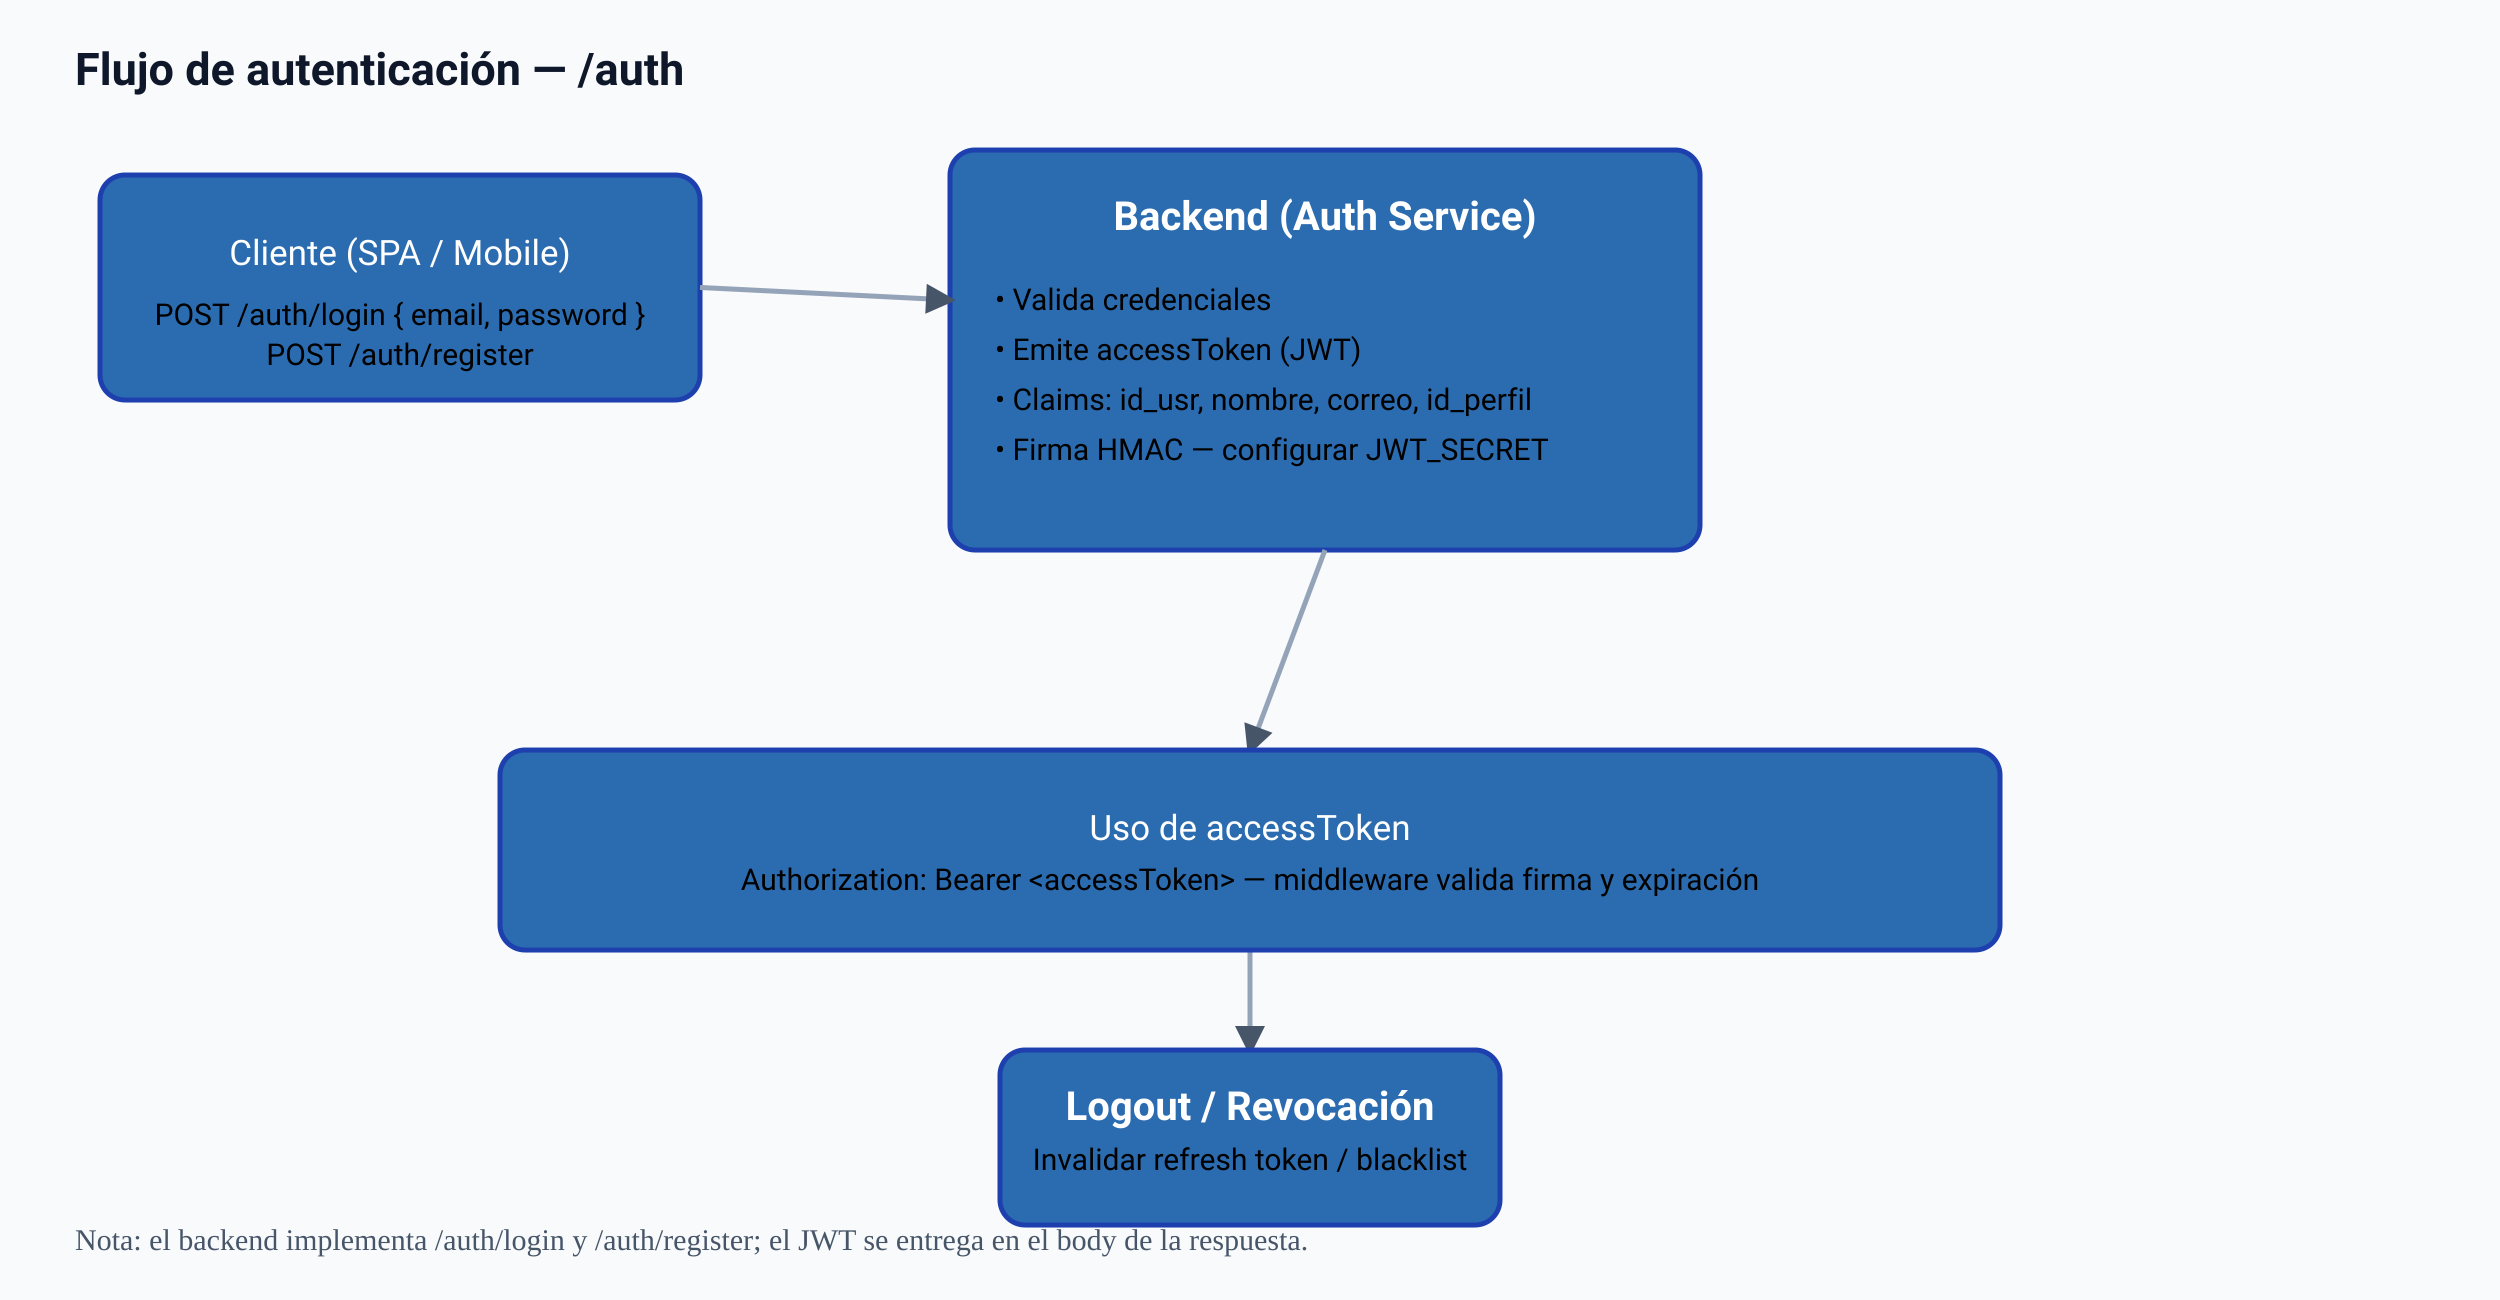
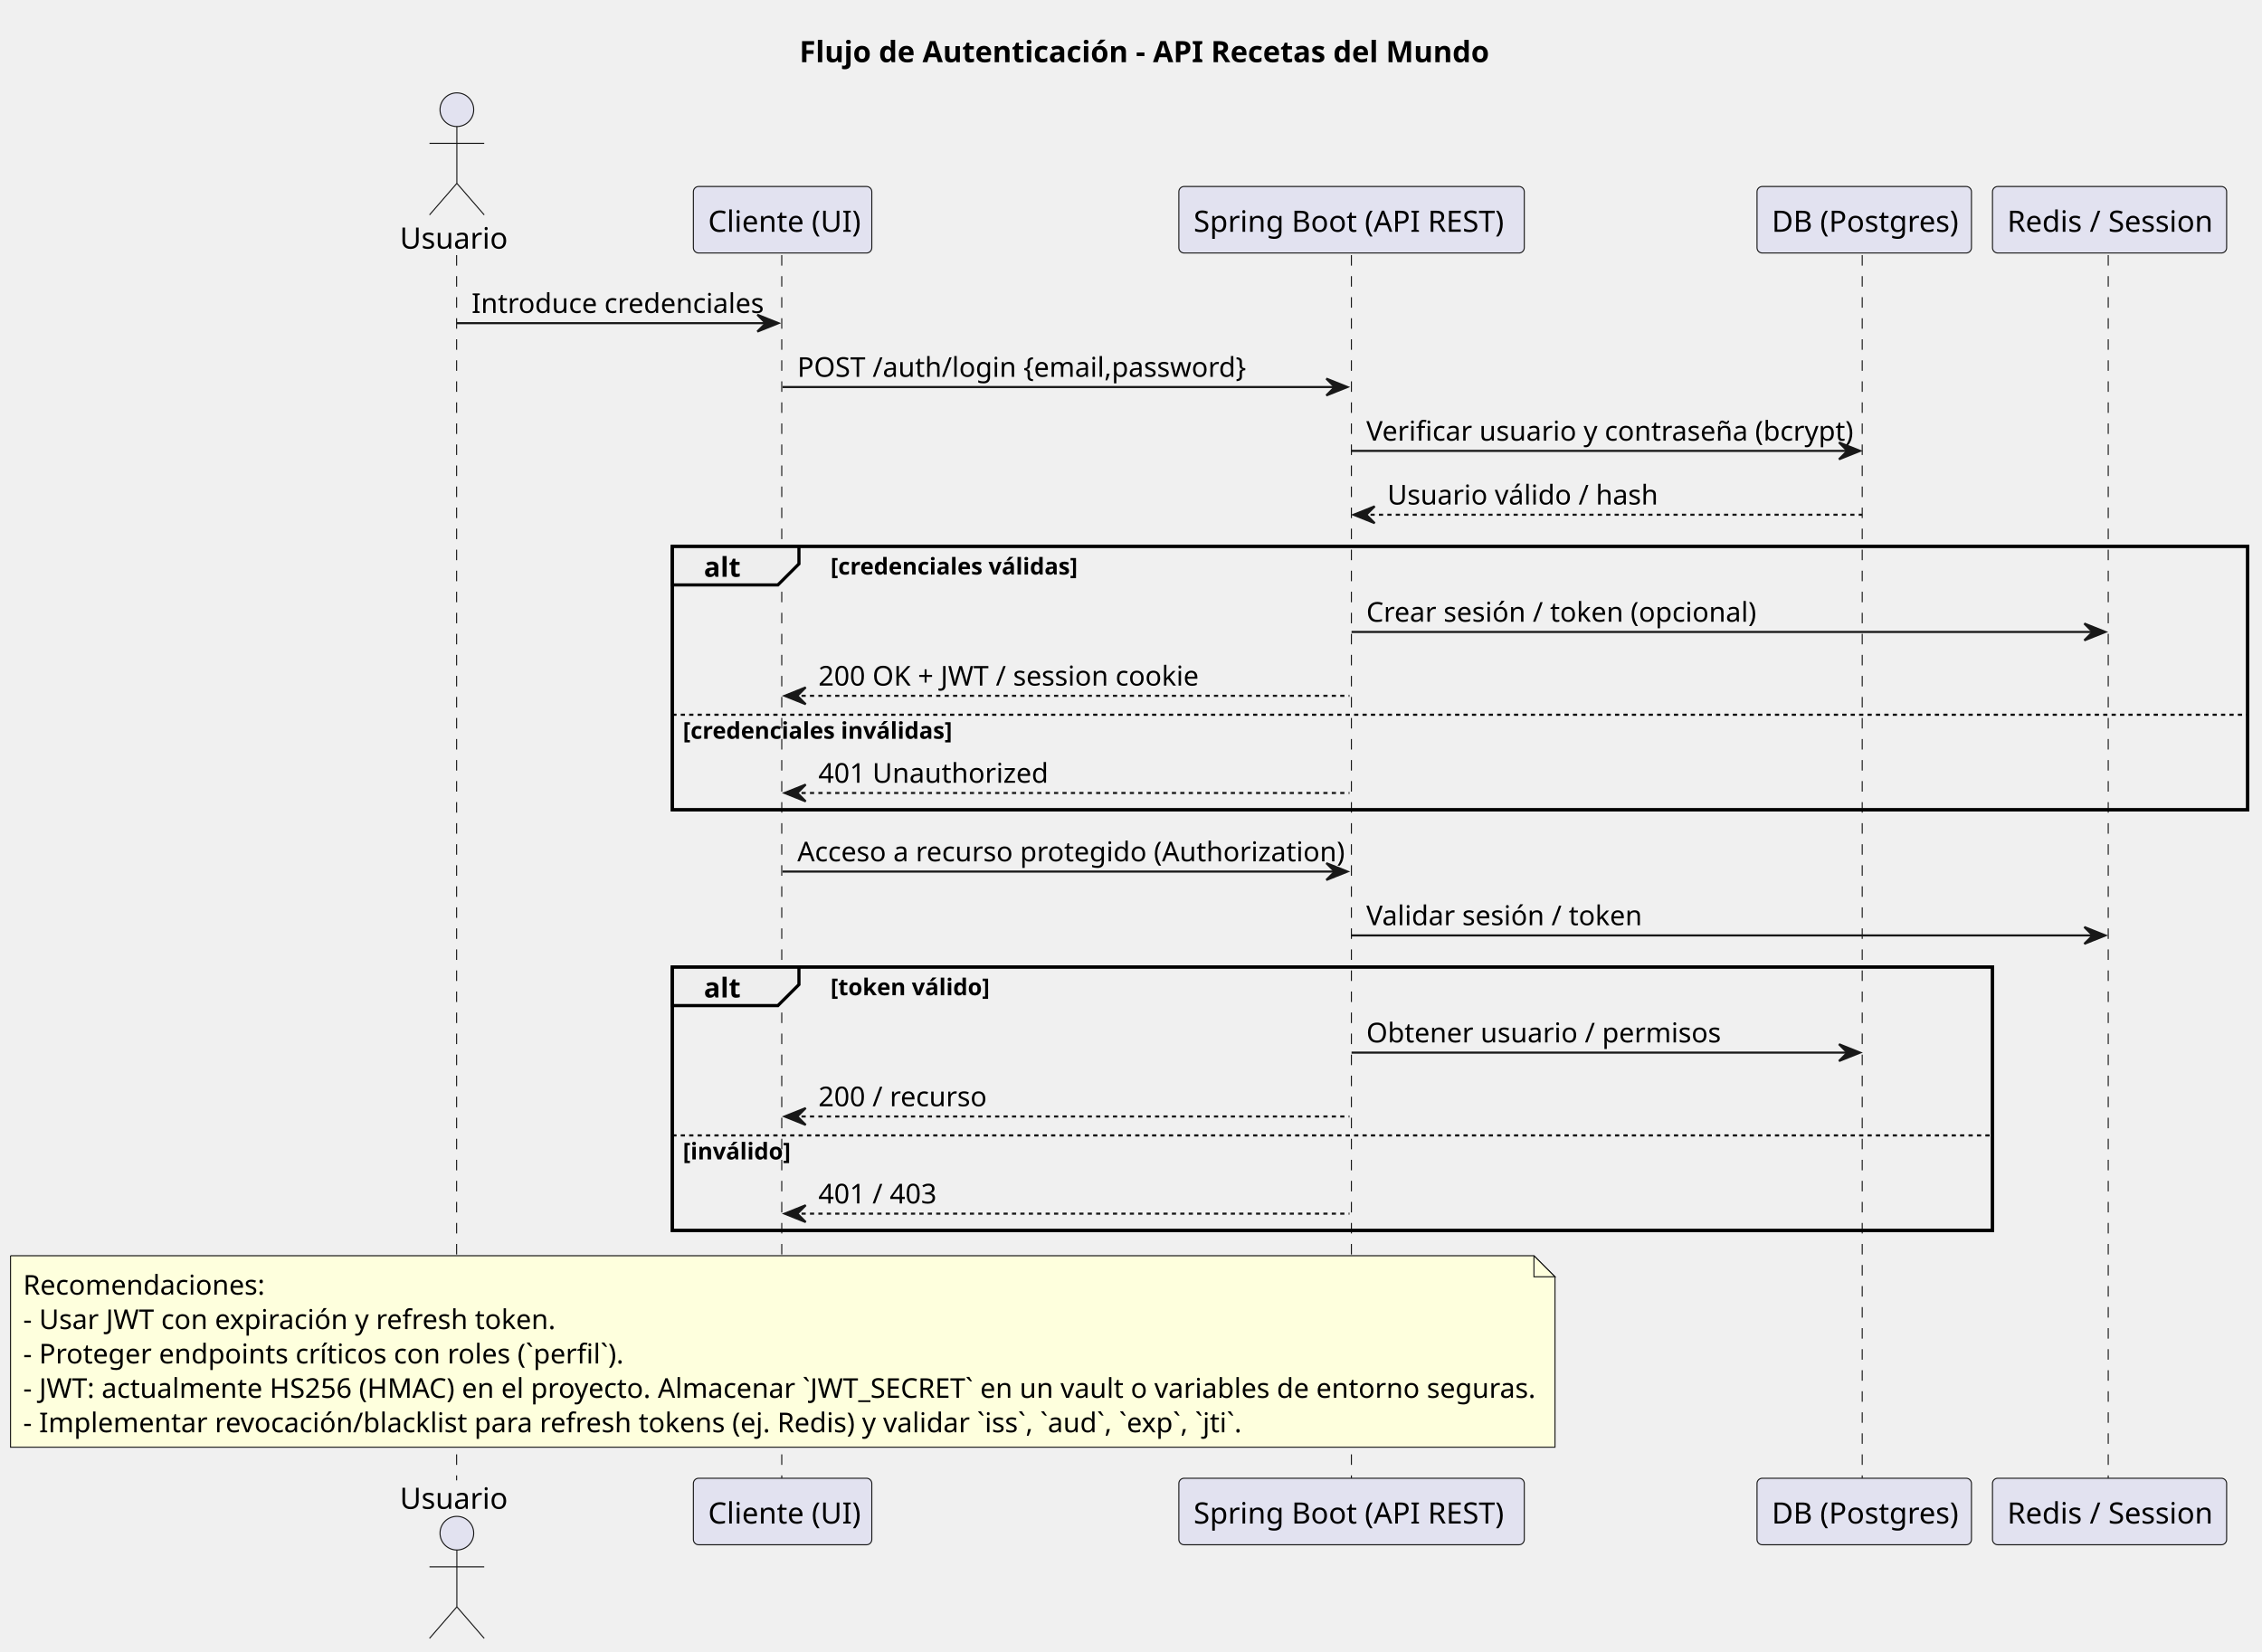
- <svg xmlns="http://www.w3.org/2000/svg" width="1000" height="520" viewBox="0 0 1000 520">
-   <style>
-     .title { font: bold 18px 'Segoe UI', Roboto, Arial, sans-serif; fill:#0f172a }
-     .label { font: 14px 'Segoe UI', Roboto, Arial, sans-serif; fill:#fff }
-     .box { rx:10; ry:10; fill:#0f172a; stroke:#0b6b88; stroke-width:2 }
-     .box-soft { rx:10; ry:10; fill:#2b6cb0; stroke:#1e40af; stroke-width:2 }
-     .center { fill:#ffffff; font: 16px 'Segoe UI', Roboto, Arial, sans-serif; font-weight:700 }
-     .line { stroke:#94a3b8; stroke-width:2 }
-     .muted { font:12px 'Segoe UI', Roboto, Arial, sans-serif; fill:#000000 }
-   </style>
-   <defs>
-     <marker id="arrow" viewBox="0 0 10 10" refX="8" refY="5" markerWidth="6" markerHeight="6" orient="auto">
-       <path d="M 0 0 L 10 5 L 0 10 z" fill="#475569" />
-     </marker>
-   </defs>
-   <rect width="100%" height="100%" fill="#f8fafc" />
-   <text x="30" y="34" class="title">Flujo de autenticación — /auth</text>
-   <g transform="translate(40,70)">
-     <rect class="box-soft" x="0" y="0" width="240" height="90" />
-     <text x="120" y="36" text-anchor="middle" class="label">Cliente (SPA / Mobile)</text>
-     <text x="120" y="60" text-anchor="middle" class="muted">POST /auth/login { email, password }</text>
-     <text x="120" y="76" text-anchor="middle" class="muted">POST /auth/register</text>
+ <svg xmlns="http://www.w3.org/2000/svg" contentStyleType="text/css" data-diagram-type="SEQUENCE" height="639px" preserveAspectRatio="xMidYMid meet" style="width:875px;height:639px;background:#FFFFFF;" version="1.1" viewBox="0 0 1075 785" width="875px" zoomAndPan="magnify">
+   <defs />
+   <g>
+     <text fill="#000000" font-family="sans-serif" font-size="14" font-weight="bold" lengthAdjust="spacing" textLength="317.365" x="379.912" y="29.533">Flujo de Autenticación - API Recetas del Mundo</text>
+     <rect fill="none" height="125.242" style="stroke:#000000;stroke-width:1.5;" width="748.665" x="319.524" y="259.625" />
+     <rect fill="none" height="125.242" style="stroke:#000000;stroke-width:1.5;" width="627.396" x="319.524" y="459.57" />
+     <g>
+       <rect fill="#000000" fill-opacity="0" height="582.352" width="8" x="213.121" y="121.219" />
+       <line style="stroke:#181818;stroke-width:0.5;stroke-dasharray:5,5;" x1="217" x2="217" y1="121.219" y2="703.57" />
+     </g>
+     <g>
+       <rect fill="#000000" fill-opacity="0" height="582.352" width="8" x="367.92" y="121.219" />
+       <line style="stroke:#181818;stroke-width:0.5;stroke-dasharray:5,5;" x1="371.524" x2="371.524" y1="121.219" y2="703.57" />
+     </g>
+     <g>
+       <rect fill="#000000" fill-opacity="0" height="582.352" width="8" x="638.324" y="121.219" />
+       <line style="stroke:#181818;stroke-width:0.5;stroke-dasharray:5,5;" x1="642.241" x2="642.241" y1="121.219" y2="703.57" />
+     </g>
+     <g>
+       <rect fill="#000000" fill-opacity="0" height="582.352" width="8" x="881.965" y="121.219" />
+       <line style="stroke:#181818;stroke-width:0.5;stroke-dasharray:5,5;" x1="885.01" x2="885.01" y1="121.219" y2="703.57" />
+     </g>
+     <g>
+       <rect fill="#000000" fill-opacity="0" height="582.352" width="8" x="998.555" y="121.219" />
+       <line style="stroke:#181818;stroke-width:0.5;stroke-dasharray:5,5;" x1="1001.92" x2="1001.92" y1="121.219" y2="703.57" />
+     </g>
+     <g class="participant participant-head" data-participant="Usuario">
+       <text fill="#000000" font-family="sans-serif" font-size="14" lengthAdjust="spacing" textLength="48.241" x="190" y="118.143">Usuario</text>
+       <ellipse cx="217.121" cy="52.109" fill="#E2E2F0" rx="8" ry="8" style="stroke:#181818;stroke-width:0.5;" />
+       <path d="M217.121,60.109 L217.121,87.109 M204.121,68.109 L230.121,68.109 M217.121,87.109 L204.121,102.109 M217.121,87.109 L230.121,102.109" fill="none" style="stroke:#181818;stroke-width:0.5;" />
+     </g>
+     <g class="participant participant-tail" data-participant="Usuario">
+       <text fill="#000000" font-family="sans-serif" font-size="14" lengthAdjust="spacing" textLength="48.241" x="190" y="717.104">Usuario</text>
+       <ellipse cx="217.121" cy="728.68" fill="#E2E2F0" rx="8" ry="8" style="stroke:#181818;stroke-width:0.5;" />
+       <path d="M217.121,736.68 L217.121,763.68 M204.121,744.68 L230.121,744.68 M217.121,763.68 L204.121,778.68 M217.121,763.68 L230.121,778.68" fill="none" style="stroke:#181818;stroke-width:0.5;" />
+     </g>
+     <g class="participant participant-head" data-participant="Client">
+       <rect fill="#E2E2F0" height="31.609" rx="2.5" ry="2.5" style="stroke:#181818;stroke-width:0.5;" width="84.793" x="329.524" y="88.609" />
+       <text fill="#000000" font-family="sans-serif" font-size="14" lengthAdjust="spacing" textLength="70.793" x="336.524" y="110.143">Cliente (UI)</text>
+     </g>
+     <g class="participant participant-tail" data-participant="Client">
+       <rect fill="#E2E2F0" height="31.609" rx="2.5" ry="2.5" style="stroke:#181818;stroke-width:0.5;" width="84.793" x="329.524" y="702.57" />
+       <text fill="#000000" font-family="sans-serif" font-size="14" lengthAdjust="spacing" textLength="70.793" x="336.524" y="724.104">Cliente (UI)</text>
+     </g>
+     <g class="participant participant-head" data-participant="API">
+       <rect fill="#E2E2F0" height="31.609" rx="2.5" ry="2.5" style="stroke:#181818;stroke-width:0.5;" width="164.165" x="560.241" y="88.609" />
+       <text fill="#000000" font-family="sans-serif" font-size="14" lengthAdjust="spacing" textLength="150.165" x="567.241" y="110.143">Spring Boot (API REST)</text>
+     </g>
+     <g class="participant participant-tail" data-participant="API">
+       <rect fill="#E2E2F0" height="31.609" rx="2.5" ry="2.5" style="stroke:#181818;stroke-width:0.5;" width="164.165" x="560.241" y="702.57" />
+       <text fill="#000000" font-family="sans-serif" font-size="14" lengthAdjust="spacing" textLength="150.165" x="567.241" y="724.104">Spring Boot (API REST)</text>
+     </g>
+     <g class="participant participant-head" data-participant="DB">
+       <rect fill="#E2E2F0" height="31.609" rx="2.5" ry="2.5" style="stroke:#181818;stroke-width:0.5;" width="101.91" x="835.01" y="88.609" />
+       <text fill="#000000" font-family="sans-serif" font-size="14" lengthAdjust="spacing" textLength="87.91" x="842.01" y="110.143">DB (Postgres)</text>
+     </g>
+     <g class="participant participant-tail" data-participant="DB">
+       <rect fill="#E2E2F0" height="31.609" rx="2.5" ry="2.5" style="stroke:#181818;stroke-width:0.5;" width="101.91" x="835.01" y="702.57" />
+       <text fill="#000000" font-family="sans-serif" font-size="14" lengthAdjust="spacing" textLength="87.91" x="842.01" y="724.104">DB (Postgres)</text>
+     </g>
+     <g class="participant participant-head" data-participant="Redis">
+       <rect fill="#E2E2F0" height="31.609" rx="2.5" ry="2.5" style="stroke:#181818;stroke-width:0.5;" width="111.269" x="946.92" y="88.609" />
+       <text fill="#000000" font-family="sans-serif" font-size="14" lengthAdjust="spacing" textLength="97.269" x="953.92" y="110.143">Redis / Session</text>
+     </g>
+     <g class="participant participant-tail" data-participant="Redis">
+       <rect fill="#E2E2F0" height="31.609" rx="2.5" ry="2.5" style="stroke:#181818;stroke-width:0.5;" width="111.269" x="946.92" y="702.57" />
+       <text fill="#000000" font-family="sans-serif" font-size="14" lengthAdjust="spacing" textLength="97.269" x="953.92" y="724.104">Redis / Session</text>
+     </g>
+     <g class="message" data-participant-1="Usuario" data-participant-2="Client">
+       <polygon fill="#181818" points="359.92,149.57,369.92,153.57,359.92,157.57,363.92,153.57" style="stroke:#181818;stroke-width:1;" />
+       <line style="stroke:#181818;stroke-width:1;" x1="217.121" x2="365.92" y1="153.57" y2="153.57" />
+       <text fill="#000000" font-family="sans-serif" font-size="13" lengthAdjust="spacing" textLength="130.8" x="224.121" y="148.714">Introduce credenciales</text>
+     </g>
+     <g class="message" data-participant-1="Client" data-participant-2="API">
+       <polygon fill="#181818" points="630.324,179.922,640.324,183.922,630.324,187.922,634.324,183.922" style="stroke:#181818;stroke-width:1;" />
+       <line style="stroke:#181818;stroke-width:1;" x1="371.92" x2="636.324" y1="183.922" y2="183.922" />
+       <text fill="#000000" font-family="sans-serif" font-size="13" lengthAdjust="spacing" textLength="201.608" x="378.92" y="179.065">POST /auth/login {email,password}</text>
+     </g>
+     <g class="message" data-participant-1="API" data-participant-2="DB">
+       <polygon fill="#181818" points="873.965,210.273,883.965,214.273,873.965,218.273,877.965,214.273" style="stroke:#181818;stroke-width:1;" />
+       <line style="stroke:#181818;stroke-width:1;" x1="642.324" x2="879.965" y1="214.273" y2="214.273" />
+       <text fill="#000000" font-family="sans-serif" font-size="13" lengthAdjust="spacing" textLength="219.642" x="649.324" y="209.417">Verificar usuario y contraseña (bcrypt)</text>
+     </g>
+     <g class="message" data-participant-1="DB" data-participant-2="API">
+       <polygon fill="#181818" points="653.324,240.625,643.324,244.625,653.324,248.625,649.324,244.625" style="stroke:#181818;stroke-width:1;" />
+       <line style="stroke:#181818;stroke-width:1;stroke-dasharray:2,2;" x1="647.324" x2="884.965" y1="244.625" y2="244.625" />
+       <text fill="#000000" font-family="sans-serif" font-size="13" lengthAdjust="spacing" textLength="121.399" x="659.324" y="239.769">Usuario válido / hash</text>
+     </g>
+     <path d="M319.524,259.625 L379.695,259.625 L379.695,267.977 L369.695,277.977 L319.524,277.977 L319.524,259.625" fill="#EEEEEE" style="stroke:#000000;stroke-width:1.5;" />
+     <rect fill="none" height="125.242" style="stroke:#000000;stroke-width:1.5;" width="748.665" x="319.524" y="259.625" />
+     <text fill="#000000" font-family="sans-serif" font-size="13" font-weight="bold" lengthAdjust="spacing" textLength="15.171" x="334.524" y="274.12">alt</text>
+     <text fill="#000000" font-family="sans-serif" font-size="11" font-weight="bold" lengthAdjust="spacing" textLength="114.34" x="394.695" y="273.044">[credenciales válidas]</text>
+     <g class="message" data-participant-1="API" data-participant-2="Redis">
+       <polygon fill="#181818" points="990.555,296.328,1000.555,300.328,990.555,304.328,994.555,300.328" style="stroke:#181818;stroke-width:1;" />
+       <line style="stroke:#181818;stroke-width:1;" x1="642.324" x2="996.555" y1="300.328" y2="300.328" />
+       <text fill="#000000" font-family="sans-serif" font-size="13" lengthAdjust="spacing" textLength="177.03" x="649.324" y="295.472">Crear sesión / token (opcional)</text>
+     </g>
+     <g class="message" data-participant-1="API" data-participant-2="Client">
+       <polygon fill="#181818" points="382.92,326.68,372.92,330.68,382.92,334.68,378.92,330.68" style="stroke:#181818;stroke-width:1;" />
+       <line style="stroke:#181818;stroke-width:1;stroke-dasharray:2,2;" x1="376.92" x2="641.324" y1="330.68" y2="330.68" />
+       <text fill="#000000" font-family="sans-serif" font-size="13" lengthAdjust="spacing" textLength="181.714" x="388.92" y="325.823">200 OK + JWT / session cookie</text>
+     </g>
+     <line style="stroke:#000000;stroke-width:1;stroke-dasharray:2,2;" x1="319.524" x2="1068.189" y1="339.68" y2="339.68" />
+     <text fill="#000000" font-family="sans-serif" font-size="11" font-weight="bold" lengthAdjust="spacing" textLength="124.115" x="324.524" y="351.099">[credenciales inválidas]</text>
+     <g class="message" data-participant-1="API" data-participant-2="Client">
+       <polygon fill="#181818" points="382.92,372.867,372.92,376.867,382.92,380.867,378.92,376.867" style="stroke:#181818;stroke-width:1;" />
+       <line style="stroke:#181818;stroke-width:1;stroke-dasharray:2,2;" x1="376.92" x2="641.324" y1="376.867" y2="376.867" />
+       <text fill="#000000" font-family="sans-serif" font-size="13" lengthAdjust="spacing" textLength="102.629" x="388.92" y="372.011">401 Unauthorized</text>
+     </g>
+     <g class="message" data-participant-1="Client" data-participant-2="API">
+       <polygon fill="#181818" points="630.324,410.219,640.324,414.219,630.324,418.219,634.324,414.219" style="stroke:#181818;stroke-width:1;" />
+       <line style="stroke:#181818;stroke-width:1;" x1="371.92" x2="636.324" y1="414.219" y2="414.219" />
+       <text fill="#000000" font-family="sans-serif" font-size="13" lengthAdjust="spacing" textLength="246.403" x="378.92" y="409.362">Acceso a recurso protegido (Authorization)</text>
+     </g>
+     <g class="message" data-participant-1="API" data-participant-2="Redis">
+       <polygon fill="#181818" points="990.555,440.57,1000.555,444.57,990.555,448.57,994.555,444.57" style="stroke:#181818;stroke-width:1;" />
+       <line style="stroke:#181818;stroke-width:1;" x1="642.324" x2="996.555" y1="444.57" y2="444.57" />
+       <text fill="#000000" font-family="sans-serif" font-size="13" lengthAdjust="spacing" textLength="124.293" x="649.324" y="439.714">Validar sesión / token</text>
+     </g>
+     <path d="M319.524,459.57 L379.695,459.57 L379.695,467.922 L369.695,477.922 L319.524,477.922 L319.524,459.57" fill="#EEEEEE" style="stroke:#000000;stroke-width:1.5;" />
+     <rect fill="none" height="125.242" style="stroke:#000000;stroke-width:1.5;" width="627.396" x="319.524" y="459.57" />
+     <text fill="#000000" font-family="sans-serif" font-size="13" font-weight="bold" lengthAdjust="spacing" textLength="15.171" x="334.524" y="474.065">alt</text>
+     <text fill="#000000" font-family="sans-serif" font-size="11" font-weight="bold" lengthAdjust="spacing" textLength="71.505" x="394.695" y="472.989">[token válido]</text>
+     <g class="message" data-participant-1="API" data-participant-2="DB">
+       <polygon fill="#181818" points="873.965,496.273,883.965,500.273,873.965,504.273,877.965,500.273" style="stroke:#181818;stroke-width:1;" />
+       <line style="stroke:#181818;stroke-width:1;" x1="642.324" x2="879.965" y1="500.273" y2="500.273" />
+       <text fill="#000000" font-family="sans-serif" font-size="13" lengthAdjust="spacing" textLength="156.793" x="649.324" y="495.417">Obtener usuario / permisos</text>
+     </g>
+     <g class="message" data-participant-1="API" data-participant-2="Client">
+       <polygon fill="#181818" points="382.92,526.625,372.92,530.625,382.92,534.625,378.92,530.625" style="stroke:#181818;stroke-width:1;" />
+       <line style="stroke:#181818;stroke-width:1;stroke-dasharray:2,2;" x1="376.92" x2="641.324" y1="530.625" y2="530.625" />
+       <text fill="#000000" font-family="sans-serif" font-size="13" lengthAdjust="spacing" textLength="75.874" x="388.92" y="525.769">200 / recurso</text>
+     </g>
+     <line style="stroke:#000000;stroke-width:1;stroke-dasharray:2,2;" x1="319.524" x2="946.92" y1="539.625" y2="539.625" />
+     <text fill="#000000" font-family="sans-serif" font-size="11" font-weight="bold" lengthAdjust="spacing" textLength="48.888" x="324.524" y="551.044">[inválido]</text>
+     <g class="message" data-participant-1="API" data-participant-2="Client">
+       <polygon fill="#181818" points="382.92,572.812,372.92,576.812,382.92,580.812,378.92,576.812" style="stroke:#181818;stroke-width:1;" />
+       <line style="stroke:#181818;stroke-width:1;stroke-dasharray:2,2;" x1="376.92" x2="641.324" y1="576.812" y2="576.812" />
+       <text fill="#000000" font-family="sans-serif" font-size="13" lengthAdjust="spacing" textLength="54.215" x="388.92" y="571.956">401 / 403</text>
+     </g>
+     <path d="M5,596.812 L5,687.812 L739,687.812 L739,606.812 L729,596.812 L5,596.812" fill="#FEFFDD" style="stroke:#181818;stroke-width:0.5;" />
+     <path d="M729,596.812 L729,606.812 L739,606.812 L729,596.812" fill="#FEFFDD" style="stroke:#181818;stroke-width:0.5;" />
+     <text fill="#000000" font-family="sans-serif" font-size="13" lengthAdjust="spacing" textLength="111.287" x="11" y="615.308">Recomendaciones:</text>
+     <text fill="#000000" font-family="sans-serif" font-size="13" lengthAdjust="spacing" textLength="246.359" x="11" y="631.659">- Usar JWT con expiración y refresh token.</text>
+     <text fill="#000000" font-family="sans-serif" font-size="13" lengthAdjust="spacing" textLength="271.654" x="11" y="648.011">- Proteger endpoints críticos con roles (`perfil`).</text>
+     <text fill="#000000" font-family="sans-serif" font-size="13" lengthAdjust="spacing" textLength="713.121" x="11" y="664.362">- JWT: actualmente HS256 (HMAC) en el proyecto. Almacenar `JWT_SECRET` en un vault o variables de entorno seguras.</text>
+     <text fill="#000000" font-family="sans-serif" font-size="13" lengthAdjust="spacing" textLength="558.454" x="11" y="680.714">- Implementar revocación/blacklist para refresh tokens (ej. Redis) y validar `iss`, `aud`, `exp`, `jti`.</text>
  </g>
-   <g transform="translate(380,60)">
-     <rect class="box-soft" x="0" y="0" width="300" height="160" />
-     <text x="150" y="32" text-anchor="middle" class="center">Backend (Auth Service)</text>
-     <text x="18" y="64" class="muted">• Valida credenciales</text>
-     <text x="18" y="84" class="muted">• Emite accessToken (JWT)</text>
-     <text x="18" y="104" class="muted">• Claims: id_usr, nombre, correo, id_perfil</text>
-     <text x="18" y="124" class="muted">• Firma HMAC — configurar JWT_SECRET</text>
-   </g>
-   <line x1="280" y1="115" x2="380" y2="120" class="line" marker-end="url(#arrow)" />
-   <line x1="530" y1="220" x2="500" y2="300" class="line" marker-end="url(#arrow)" />
-   <line x1="500" y1="380" x2="500" y2="420" class="line" marker-end="url(#arrow)" />
-   <g transform="translate(200,300)">
-     <rect class="box-soft" x="0" y="0" width="600" height="80" />
-     <text x="300" y="36" text-anchor="middle" class="label">Uso de accessToken</text>
-     <text x="300" y="56" text-anchor="middle" class="muted">Authorization: Bearer &lt;accessToken&gt; — middleware valida firma y expiración</text>
-   </g>
-   <g transform="translate(400,420)">
-     <rect class="box-soft" x="0" y="0" width="200" height="70" />
-     <text x="100" y="28" text-anchor="middle" class="center">Logout / Revocación</text>
-     <text x="100" y="48" text-anchor="middle" class="muted">Invalidar refresh token / blacklist</text>
-   </g>
-   <text x="30" y="500" font-size="12" fill="#475569">Nota: el backend implementa /auth/login y /auth/register; el JWT se entrega en el body de la respuesta.</text>
</svg>
